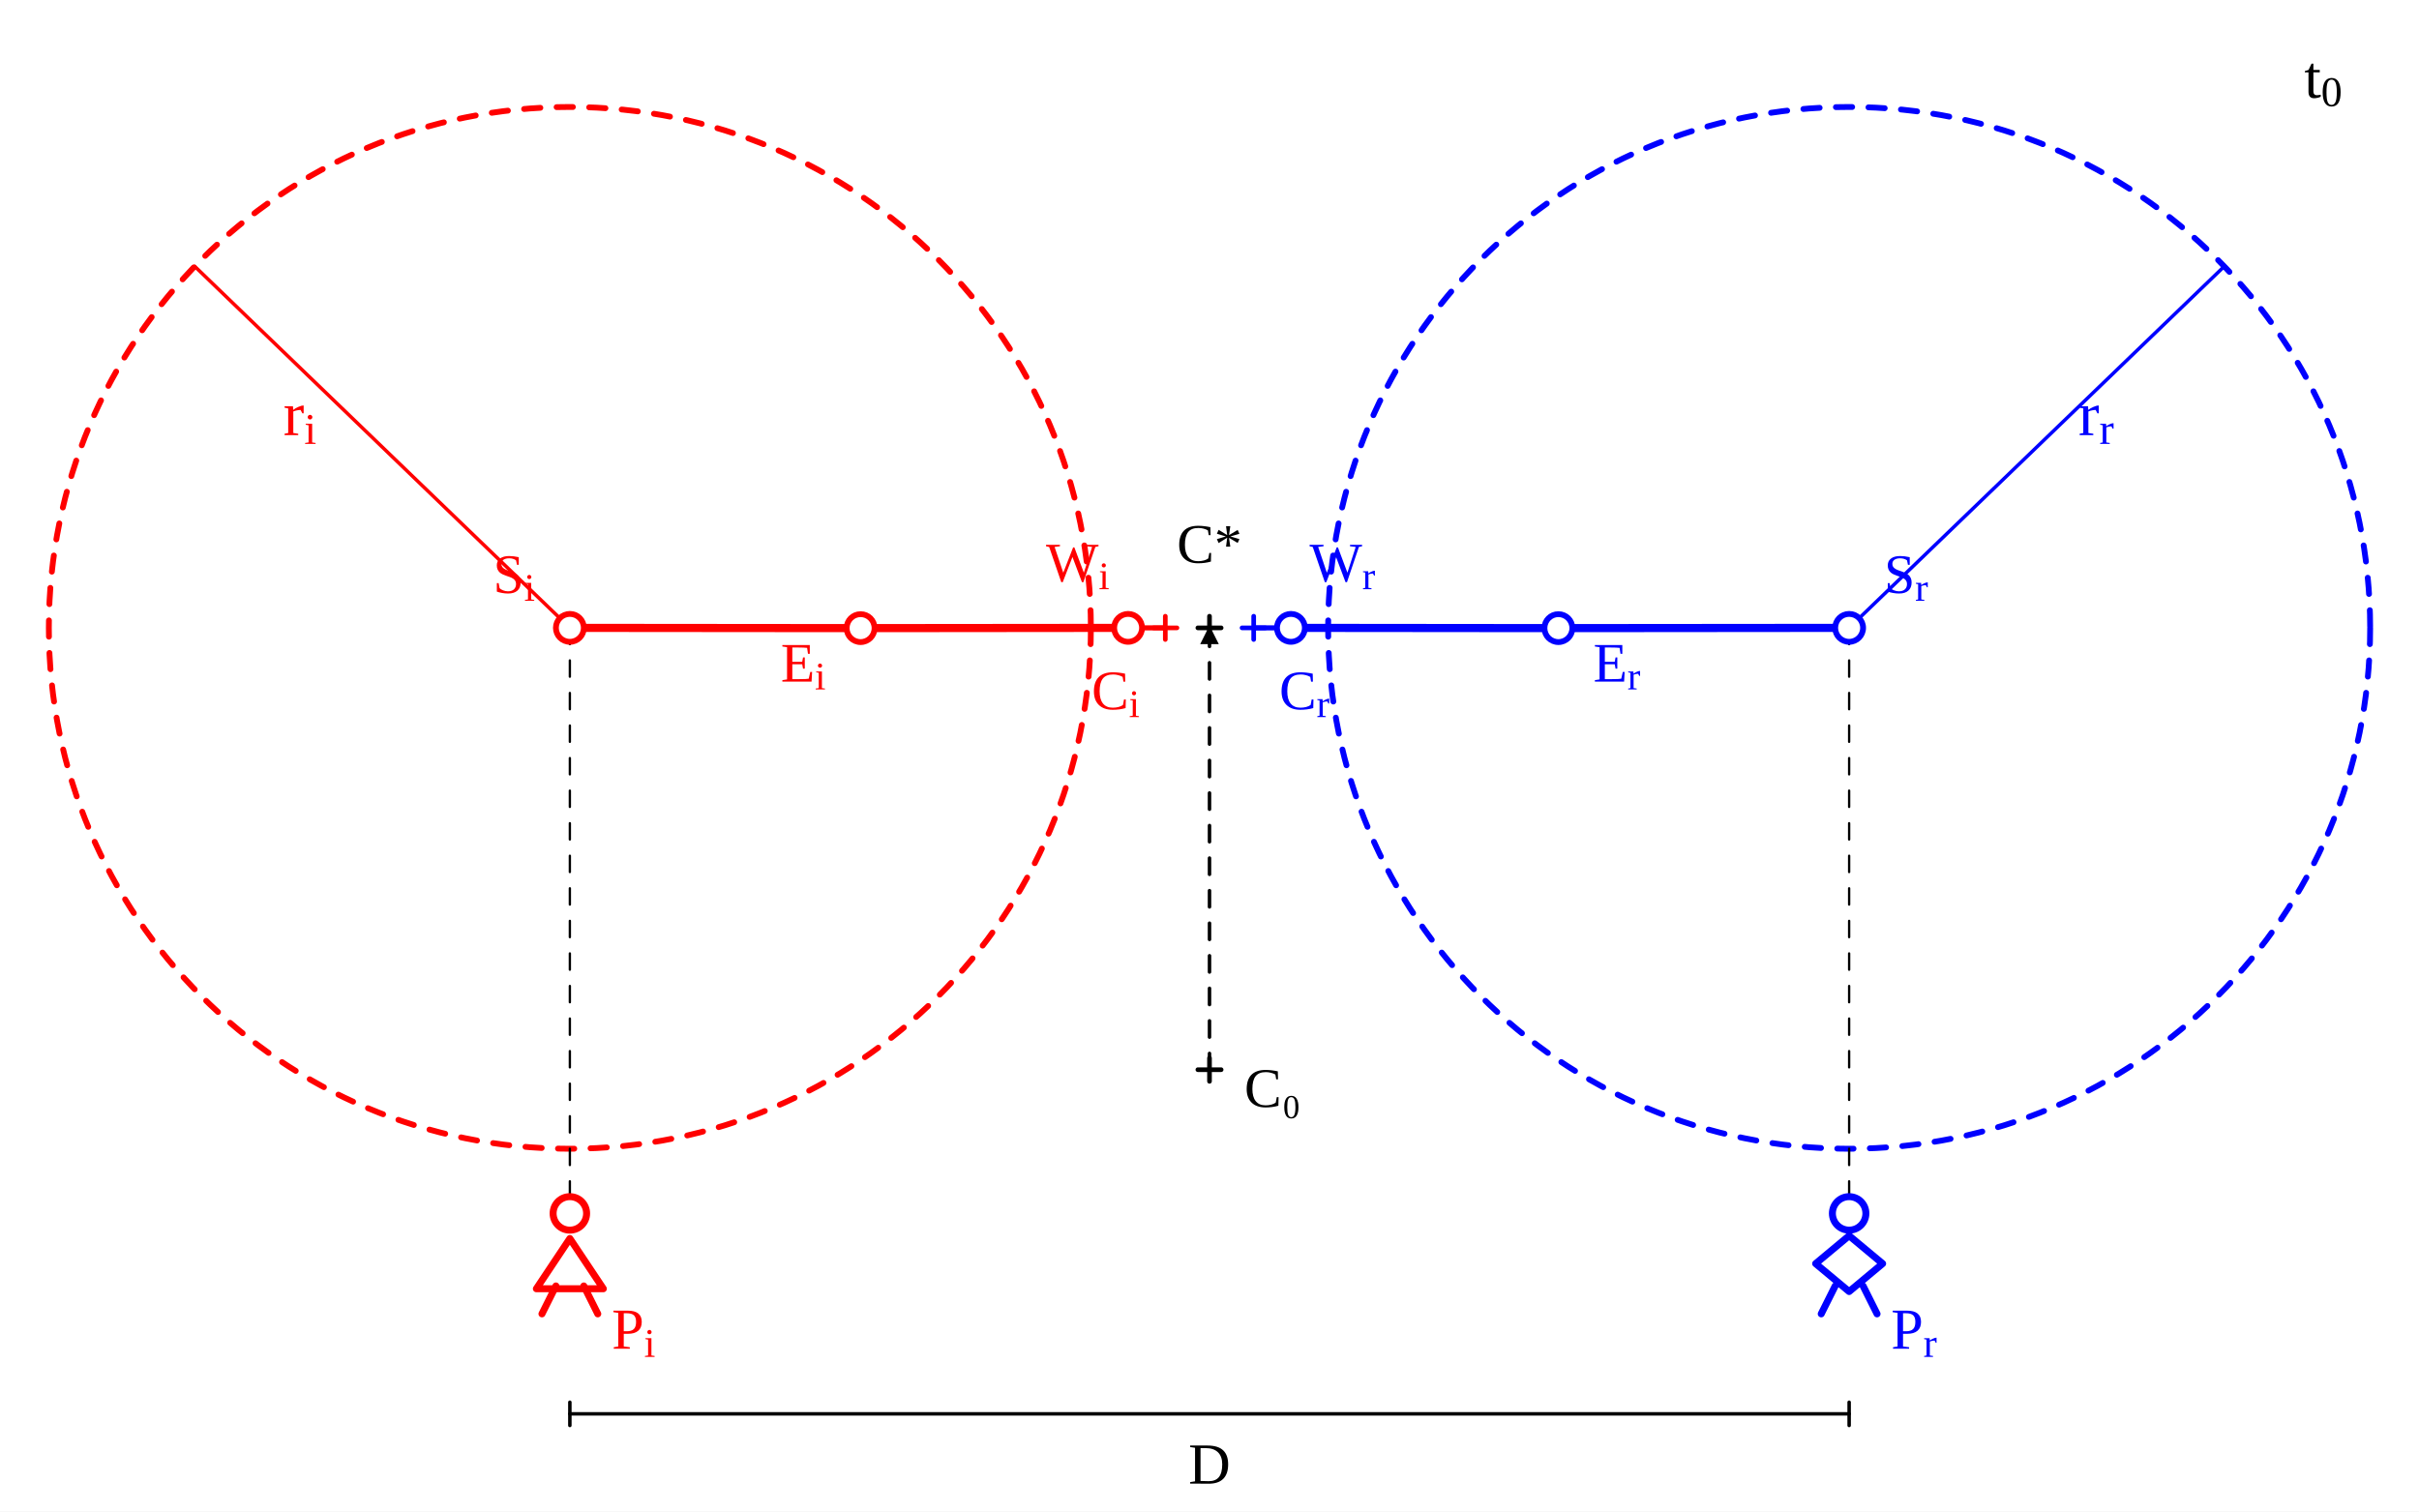
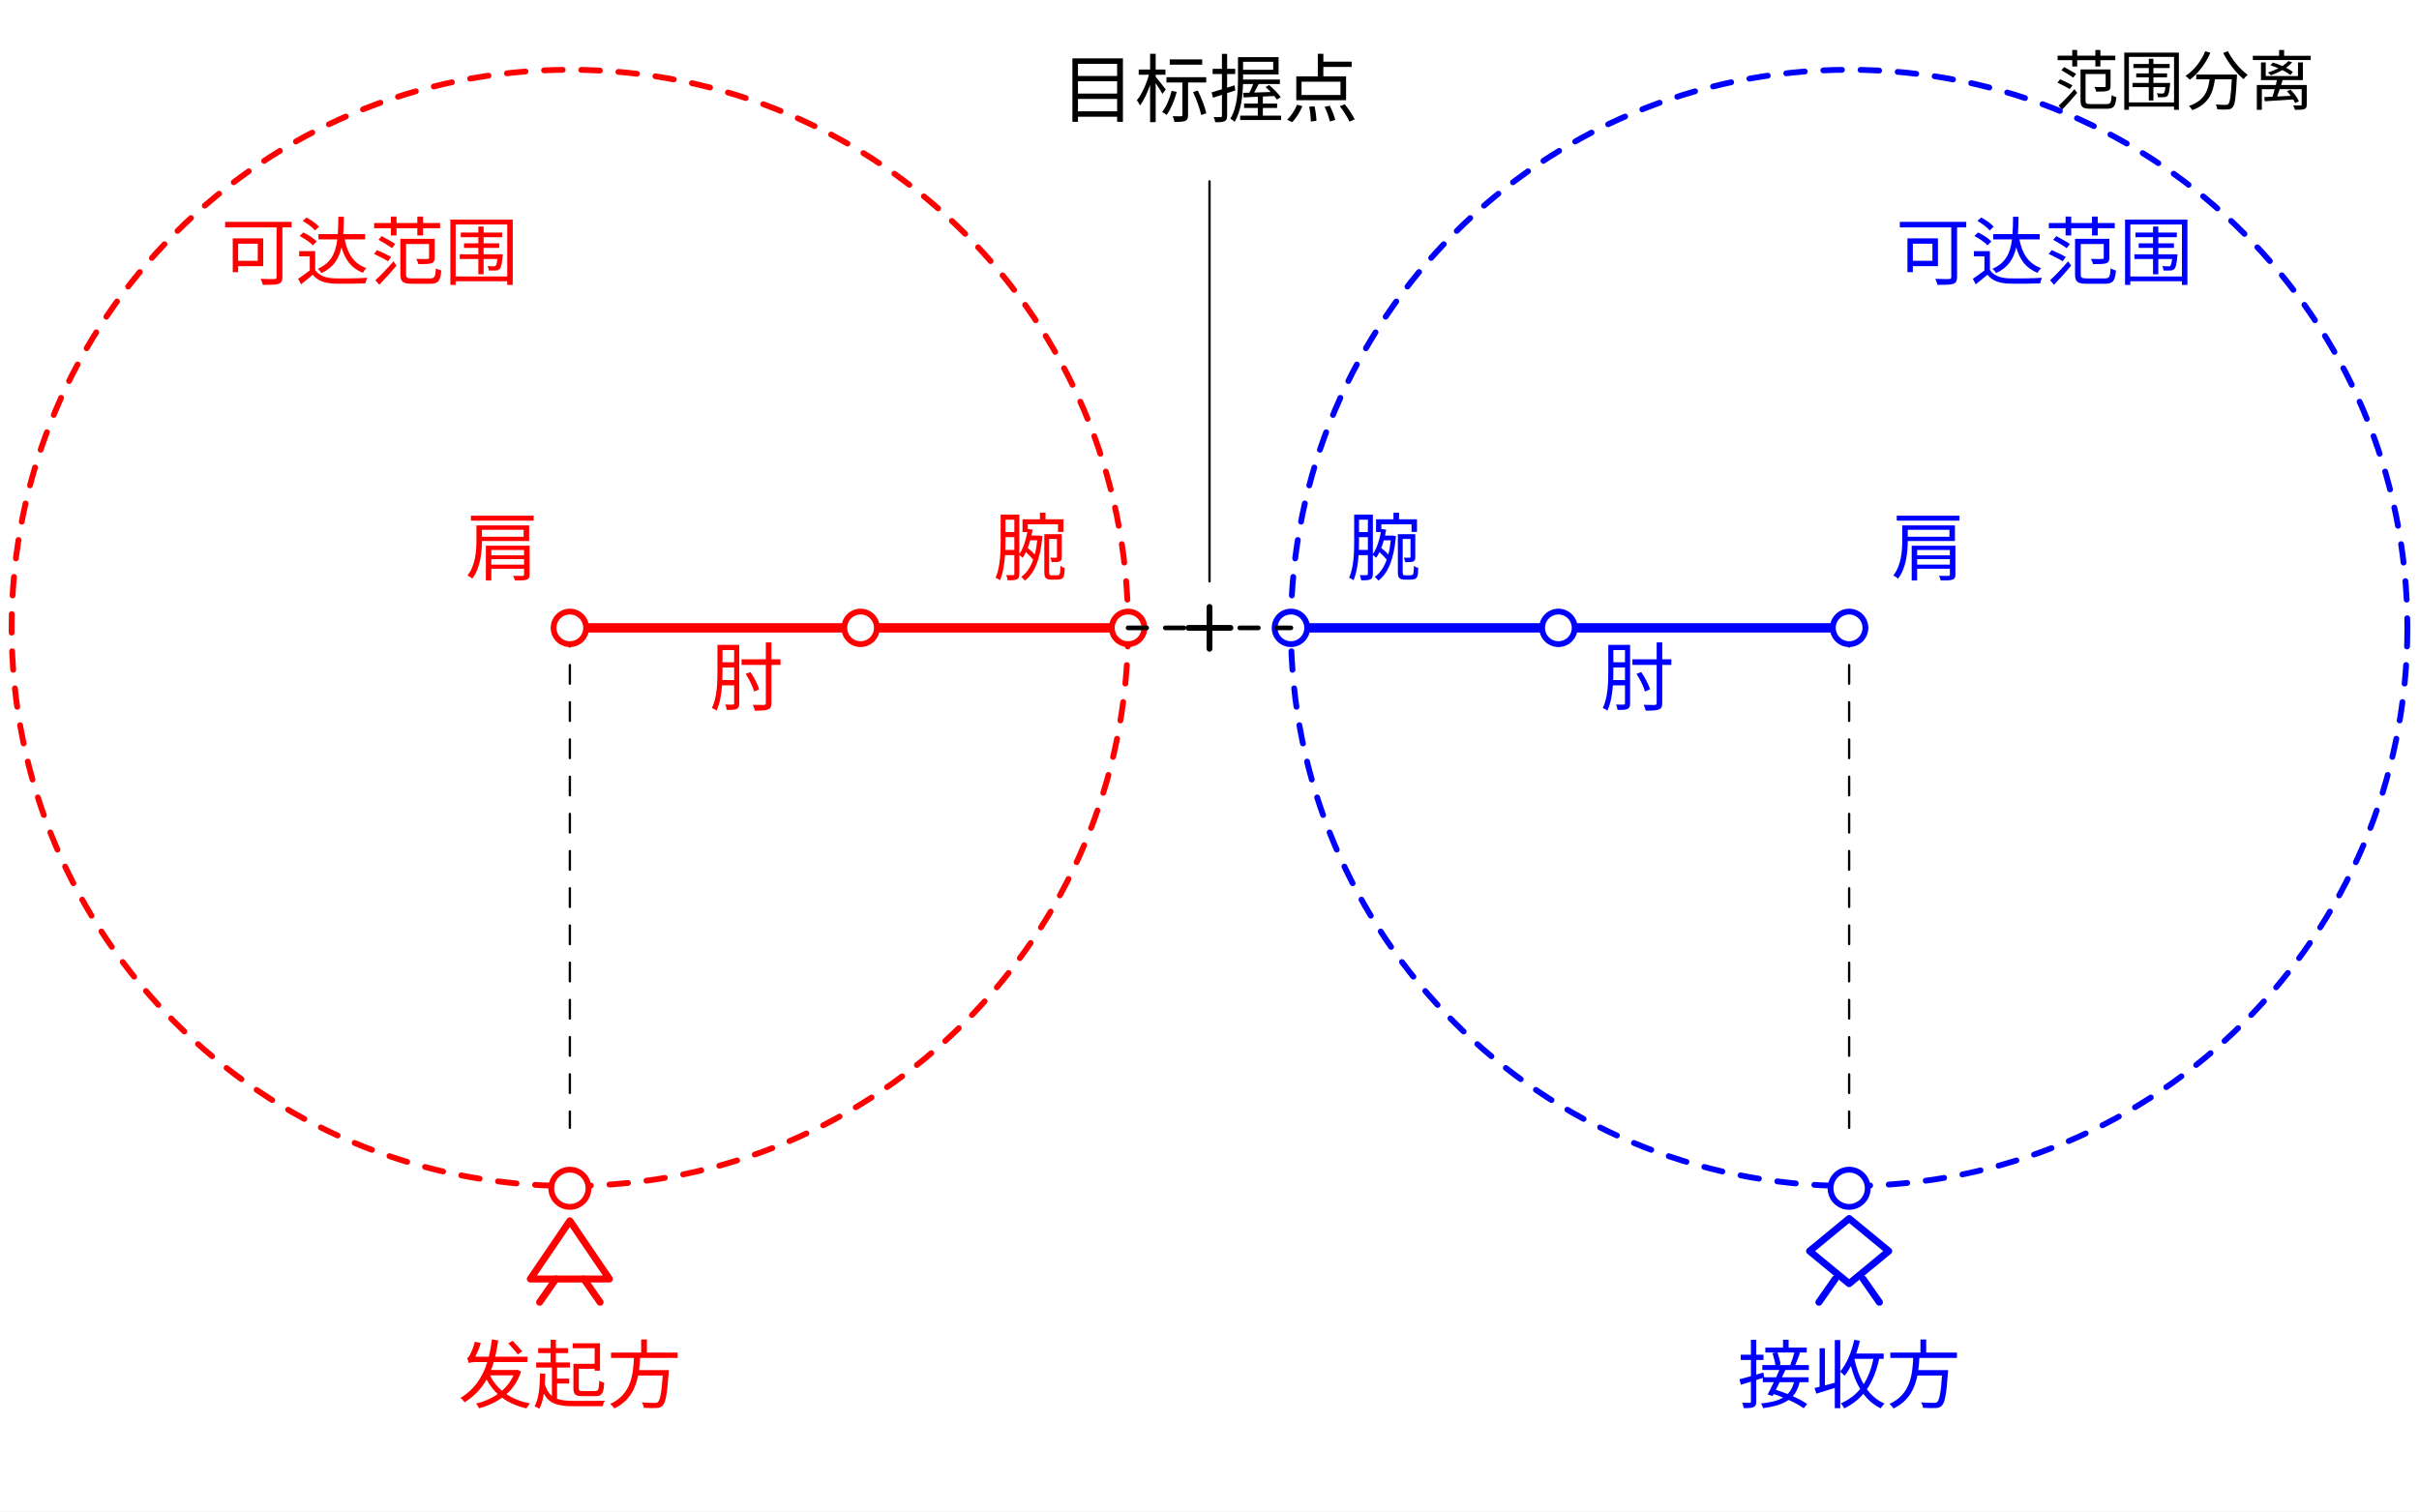
<svg xmlns="http://www.w3.org/2000/svg" width="1040" height="650" viewBox="0 0 1040 650" role="img" aria-labelledby="title desc">
-   <defs>
-     <marker id="k" markerWidth="9" markerHeight="9" refX="7" refY="4" orient="auto" markerUnits="userSpaceOnUse">
-       <path d="M0 0L8 4L0 8Z" fill="#000000" />
-     </marker>
-     <marker id="r" markerWidth="9" markerHeight="9" refX="7" refY="4" orient="auto" markerUnits="userSpaceOnUse">
-       <path d="M0 0L8 4L0 8Z" fill="#FF0000" />
-     </marker>
-     <marker id="b" markerWidth="9" markerHeight="9" refX="7" refY="4" orient="auto" markerUnits="userSpaceOnUse">
-       <path d="M0 0L8 4L0 8Z" fill="#0000FF" />
-     </marker>
-   </defs>
  <rect width="1040" height="650" fill="#FFFFFF" />
  <g stroke-linecap="round" stroke-linejoin="round">
-     <text x="1007" y="42" fill="#000000" font-family="Cambria Math, Times New Roman, serif" font-size="26" text-anchor="end">t<tspan baseline-shift="sub" font-size="70%">0</tspan>
-     </text>
-     <circle cx="245.00" cy="270.00" r="224.0" fill="none" stroke="#FF0000" stroke-width="2.5" stroke-dasharray="7 7" />
-     <circle cx="795.00" cy="270.00" r="224.0" fill="none" stroke="#0000FF" stroke-width="2.5" stroke-dasharray="7 7" />
-     <path d="M245.00 270.00L83.72 114.54" fill="none" stroke="#FF0000" stroke-width="1.5" />
-     <path d="M795.00 270.00L956.28 114.54" fill="none" stroke="#0000FF" stroke-width="1.5" />
-     <text x="121.8" y="187.12" fill="#FF0000" font-family="Cambria Math, Times New Roman, serif" font-size="27" text-anchor="start">r<tspan baseline-shift="sub" font-size="70%">i</tspan>
-     </text>
-     <text x="893.56" y="187.12" fill="#0000FF" font-family="Cambria Math, Times New Roman, serif" font-size="27" text-anchor="start">r<tspan baseline-shift="sub" font-size="70%">r</tspan>
-     </text>
-     <path d="M520.00 460.00L520.00 270.00" fill="none" stroke="#000000" stroke-width="1.5" stroke-dasharray="7 7" marker-end="url(#k)" />
-     <path d="M515.00 460.00L525.00 460.00" fill="none" stroke="#000000" stroke-width="2" />
-     <path d="M520.00 455.00L520.00 465.00" fill="none" stroke="#000000" stroke-width="2" />
-     <text x="535" y="476" fill="#000000" font-family="Cambria Math, Times New Roman, serif" font-size="24" text-anchor="start">C₀</text>
-     <path d="M515.00 270.00L525.00 270.00" fill="none" stroke="#000000" stroke-width="2" />
-     <path d="M520.00 265.00L520.00 275.00" fill="none" stroke="#000000" stroke-width="2" />
-     <text x="520" y="242" fill="#000000" font-family="Cambria Math, Times New Roman, serif" font-size="24" text-anchor="middle">C*</text>
-     <path d="M245.00 270.00L245.00 515.00" fill="none" stroke="#000000" stroke-width="1" stroke-dasharray="7 7" />
-     <path d="M245.00 270.00L370.00 270.11L485.00 270.00" fill="none" stroke="#FF0000" stroke-width="3.5" />
-     <path d="M485.00 270.00L501.00 270.00" fill="none" stroke="#FF0000" stroke-width="2.2" />
+     <text x="995.00" y="45.00" fill="#000000" font-family="Microsoft YaHei, PingFang SC, sans-serif" font-size="28" text-anchor="end">范围分离</text>
+     <circle cx="245.000" cy="270.000" r="240" fill="none" stroke="#FF0000" stroke-width="2.5" stroke-dasharray="8 8" />
+     <circle cx="795.000" cy="270.000" r="240" fill="none" stroke="#0000FF" stroke-width="2.5" stroke-dasharray="8 8" />
+     <text x="95.00" y="120.00" fill="#FF0000" font-family="Microsoft YaHei, PingFang SC, sans-serif" font-size="32" text-anchor="start">可达范围</text>
+     <text x="815.00" y="120.00" fill="#0000FF" font-family="Microsoft YaHei, PingFang SC, sans-serif" font-size="32" text-anchor="start">可达范围</text>
+     <path d="M245.000 270.000L245.000 485.000" fill="none" stroke="#000000" stroke-width="1" stroke-dasharray="8 8" />
+     <path d="M245.000 270.000L370.000 270.000" fill="none" stroke="#FF0000" stroke-width="4" />
+     <path d="M370.000 270.000L485.000 270.000" fill="none" stroke="#FF0000" stroke-width="4" />
    <g data-bone-node="S_i">
-       <circle cx="245.00" cy="270.00" r="6" fill="#FFFFFF" stroke="#FF0000" stroke-width="2.5" />
+       <circle cx="245.000" cy="270.000" r="7" fill="#FFFFFF" stroke="#FF0000" stroke-width="2.5" />
    </g>
-     <text x="230" y="255" fill="#FF0000" font-family="Cambria Math, Times New Roman, serif" font-size="24" text-anchor="end">S<tspan baseline-shift="sub" font-size="70%">i</tspan>
-     </text>
    <g data-bone-node="E_i">
-       <circle cx="370.00" cy="270.11" r="6" fill="#FFFFFF" stroke="#FF0000" stroke-width="2.5" />
+       <circle cx="370.000" cy="270.000" r="7" fill="#FFFFFF" stroke="#FF0000" stroke-width="2.5" />
    </g>
-     <text x="355" y="293.109" fill="#FF0000" font-family="Cambria Math, Times New Roman, serif" font-size="24" text-anchor="end">E<tspan baseline-shift="sub" font-size="70%">i</tspan>
-     </text>
    <g data-bone-node="W_i">
-       <circle cx="485.00" cy="270.00" r="6" fill="#FFFFFF" stroke="#FF0000" stroke-width="2.5" />
+       <circle cx="485.000" cy="270.000" r="7" fill="#FFFFFF" stroke="#FF0000" stroke-width="2.5" />
    </g>
-     <text x="477" y="250.0" fill="#FF0000" font-family="Cambria Math, Times New Roman, serif" font-size="24" text-anchor="end">W<tspan baseline-shift="sub" font-size="70%">i</tspan>
-     </text>
-     <g data-role="initiator" data-x="245.00" data-y="565.00" transform="translate(245.00 565.00) scale(1.2)">
-       <circle cx="0.00" cy="-36.00" r="6" fill="#FFFFFF" stroke="#FF0000" stroke-width="2.5" />
-       <path d="M0 -27L-12 -9L12 -9Z" fill="#FFFFFF" stroke="#FF0000" stroke-width="2.5" />
-       <path d="M-5.00 -10.00L-10.00 0.00" fill="none" stroke="#FF0000" stroke-width="2.5" />
-       <path d="M5.00 -10.00L10.00 0.00" fill="none" stroke="#FF0000" stroke-width="2.5" />
+     <text x="200.00" y="247.00" fill="#FF0000" font-family="Microsoft YaHei, PingFang SC, sans-serif" font-size="32" text-anchor="start">肩</text>
+     <text x="305.00" y="303.00" fill="#FF0000" font-family="Microsoft YaHei, PingFang SC, sans-serif" font-size="32" text-anchor="start">肘</text>
+     <text x="427.00" y="247.00" fill="#FF0000" font-family="Microsoft YaHei, PingFang SC, sans-serif" font-size="32" text-anchor="start">腕</text>
+     <g data-role="initiator" data-x="245" data-y="560" transform="translate(245 560)">
+       <circle cx="0.000" cy="-49.000" r="8" fill="#FFFFFF" stroke="#FF0000" stroke-width="2.5" />
+       <path d="M0 -35L-17 -10L17 -10Z" fill="#FFFFFF" stroke="#FF0000" stroke-width="3" />
+       <path d="M-6.000 -10.000L-13.000 0.000" fill="none" stroke="#FF0000" stroke-width="3" />
+       <path d="M6.000 -10.000L13.000 0.000" fill="none" stroke="#FF0000" stroke-width="3" />
    </g>
-     <text x="263" y="580" fill="#FF0000" font-family="Cambria Math, Times New Roman, serif" font-size="25" text-anchor="start">P<tspan baseline-shift="sub" font-size="70%">i</tspan>
-     </text>
-     <path d="M795.00 270.00L795.00 515.00" fill="none" stroke="#000000" stroke-width="1" stroke-dasharray="7 7" />
-     <path d="M795.00 270.00L670.00 270.11L555.00 270.00" fill="none" stroke="#0000FF" stroke-width="3.5" />
-     <path d="M555.00 270.00L539.00 270.00" fill="none" stroke="#0000FF" stroke-width="2.2" />
+     <text x="245.00" y="603.00" fill="#FF0000" font-family="Microsoft YaHei, PingFang SC, sans-serif" font-size="32" text-anchor="middle">发起方</text>
+     <path d="M795.000 270.000L795.000 485.000" fill="none" stroke="#000000" stroke-width="1" stroke-dasharray="8 8" />
+     <path d="M795.000 270.000L670.000 270.000" fill="none" stroke="#0000FF" stroke-width="4" />
+     <path d="M670.000 270.000L555.000 270.000" fill="none" stroke="#0000FF" stroke-width="4" />
    <g data-bone-node="S_r">
-       <circle cx="795.00" cy="270.00" r="6" fill="#FFFFFF" stroke="#0000FF" stroke-width="2.5" />
+       <circle cx="795.000" cy="270.000" r="7" fill="#FFFFFF" stroke="#0000FF" stroke-width="2.5" />
    </g>
-     <text x="810" y="255" fill="#0000FF" font-family="Cambria Math, Times New Roman, serif" font-size="24" text-anchor="start">S<tspan baseline-shift="sub" font-size="70%">r</tspan>
-     </text>
    <g data-bone-node="E_r">
-       <circle cx="670.00" cy="270.11" r="6" fill="#FFFFFF" stroke="#0000FF" stroke-width="2.5" />
+       <circle cx="670.000" cy="270.000" r="7" fill="#FFFFFF" stroke="#0000FF" stroke-width="2.5" />
    </g>
-     <text x="685" y="293.109" fill="#0000FF" font-family="Cambria Math, Times New Roman, serif" font-size="24" text-anchor="start">E<tspan baseline-shift="sub" font-size="70%">r</tspan>
-     </text>
    <g data-bone-node="W_r">
-       <circle cx="555.00" cy="270.00" r="6" fill="#FFFFFF" stroke="#0000FF" stroke-width="2.5" />
+       <circle cx="555.000" cy="270.000" r="7" fill="#FFFFFF" stroke="#0000FF" stroke-width="2.5" />
    </g>
-     <text x="563" y="250.0" fill="#0000FF" font-family="Cambria Math, Times New Roman, serif" font-size="24" text-anchor="start">W<tspan baseline-shift="sub" font-size="70%">r</tspan>
-     </text>
-     <g data-role="recipient" data-x="795.00" data-y="565.00" transform="translate(795.00 565.00) scale(1.2)">
-       <circle cx="0.00" cy="-36.00" r="6" fill="#FFFFFF" stroke="#0000FF" stroke-width="2.5" />
-       <path d="M0 -28L-12 -18L0 -8L12 -18Z" fill="#FFFFFF" stroke="#0000FF" stroke-width="2.5" />
-       <path d="M-5.00 -10.00L-10.00 0.00" fill="none" stroke="#0000FF" stroke-width="2.5" />
-       <path d="M5.00 -10.00L10.00 0.00" fill="none" stroke="#0000FF" stroke-width="2.5" />
+     <text x="813.00" y="247.00" fill="#0000FF" font-family="Microsoft YaHei, PingFang SC, sans-serif" font-size="32" text-anchor="start">肩</text>
+     <text x="688.00" y="303.00" fill="#0000FF" font-family="Microsoft YaHei, PingFang SC, sans-serif" font-size="32" text-anchor="start">肘</text>
+     <text x="579.00" y="247.00" fill="#0000FF" font-family="Microsoft YaHei, PingFang SC, sans-serif" font-size="32" text-anchor="start">腕</text>
+     <g data-role="recipient" data-x="795" data-y="560" transform="translate(795 560)">
+       <circle cx="0.000" cy="-49.000" r="8" fill="#FFFFFF" stroke="#0000FF" stroke-width="2.5" />
+       <path d="M0 -36L-17 -22L0 -8L17 -22Z" fill="#FFFFFF" stroke="#0000FF" stroke-width="3" />
+       <path d="M-6.000 -10.000L-13.000 0.000" fill="none" stroke="#0000FF" stroke-width="3" />
+       <path d="M6.000 -10.000L13.000 0.000" fill="none" stroke="#0000FF" stroke-width="3" />
    </g>
-     <text x="813" y="580" fill="#0000FF" font-family="Cambria Math, Times New Roman, serif" font-size="25" text-anchor="start">P<tspan baseline-shift="sub" font-size="70%">r</tspan>
-     </text>
-     <path d="M496.00 270.00L506.00 270.00" fill="none" stroke="#FF0000" stroke-width="2" />
-     <path d="M501.00 265.00L501.00 275.00" fill="none" stroke="#FF0000" stroke-width="2" />
-     <text x="490" y="305.0" fill="#FF0000" font-family="Cambria Math, Times New Roman, serif" font-size="24" text-anchor="end">C<tspan baseline-shift="sub" font-size="70%">i</tspan>
-     </text>
-     <path d="M534.00 270.00L544.00 270.00" fill="none" stroke="#0000FF" stroke-width="2" />
-     <path d="M539.00 265.00L539.00 275.00" fill="none" stroke="#0000FF" stroke-width="2" />
-     <text x="550" y="305.0" fill="#0000FF" font-family="Cambria Math, Times New Roman, serif" font-size="24" text-anchor="start">C<tspan baseline-shift="sub" font-size="70%">r</tspan>
-     </text>
-     <path d="M245.00 608.00L795.00 608.00" fill="none" stroke="#000000" stroke-width="1.5" />
-     <path d="M245.00 603.00L245.00 613.00" fill="none" stroke="#000000" stroke-width="1.5" />
-     <path d="M795.00 603.00L795.00 613.00" fill="none" stroke="#000000" stroke-width="1.5" />
-     <text x="520" y="638" fill="#000000" font-family="Cambria Math, Times New Roman, serif" font-size="25" text-anchor="middle">D</text>
+     <text x="795.00" y="603.00" fill="#0000FF" font-family="Microsoft YaHei, PingFang SC, sans-serif" font-size="32" text-anchor="middle">接收方</text>
+     <path d="M485.000 270.000L555.000 270.000" fill="none" stroke="#000000" stroke-width="2" stroke-dasharray="8 8" />
+     <path d="M511.000 270.000L529.000 270.000" fill="none" stroke="#000000" stroke-width="2.5" />
+     <path d="M520.000 261.000L520.000 279.000" fill="none" stroke="#000000" stroke-width="2.5" />
+     <text x="520.00" y="50.00" fill="#000000" font-family="Microsoft YaHei, PingFang SC, sans-serif" font-size="32" text-anchor="middle">目标握点</text>
+     <path d="M520.000 78.000L520.000 250.000" fill="none" stroke="#000000" stroke-width="1" />
  </g>
</svg>
